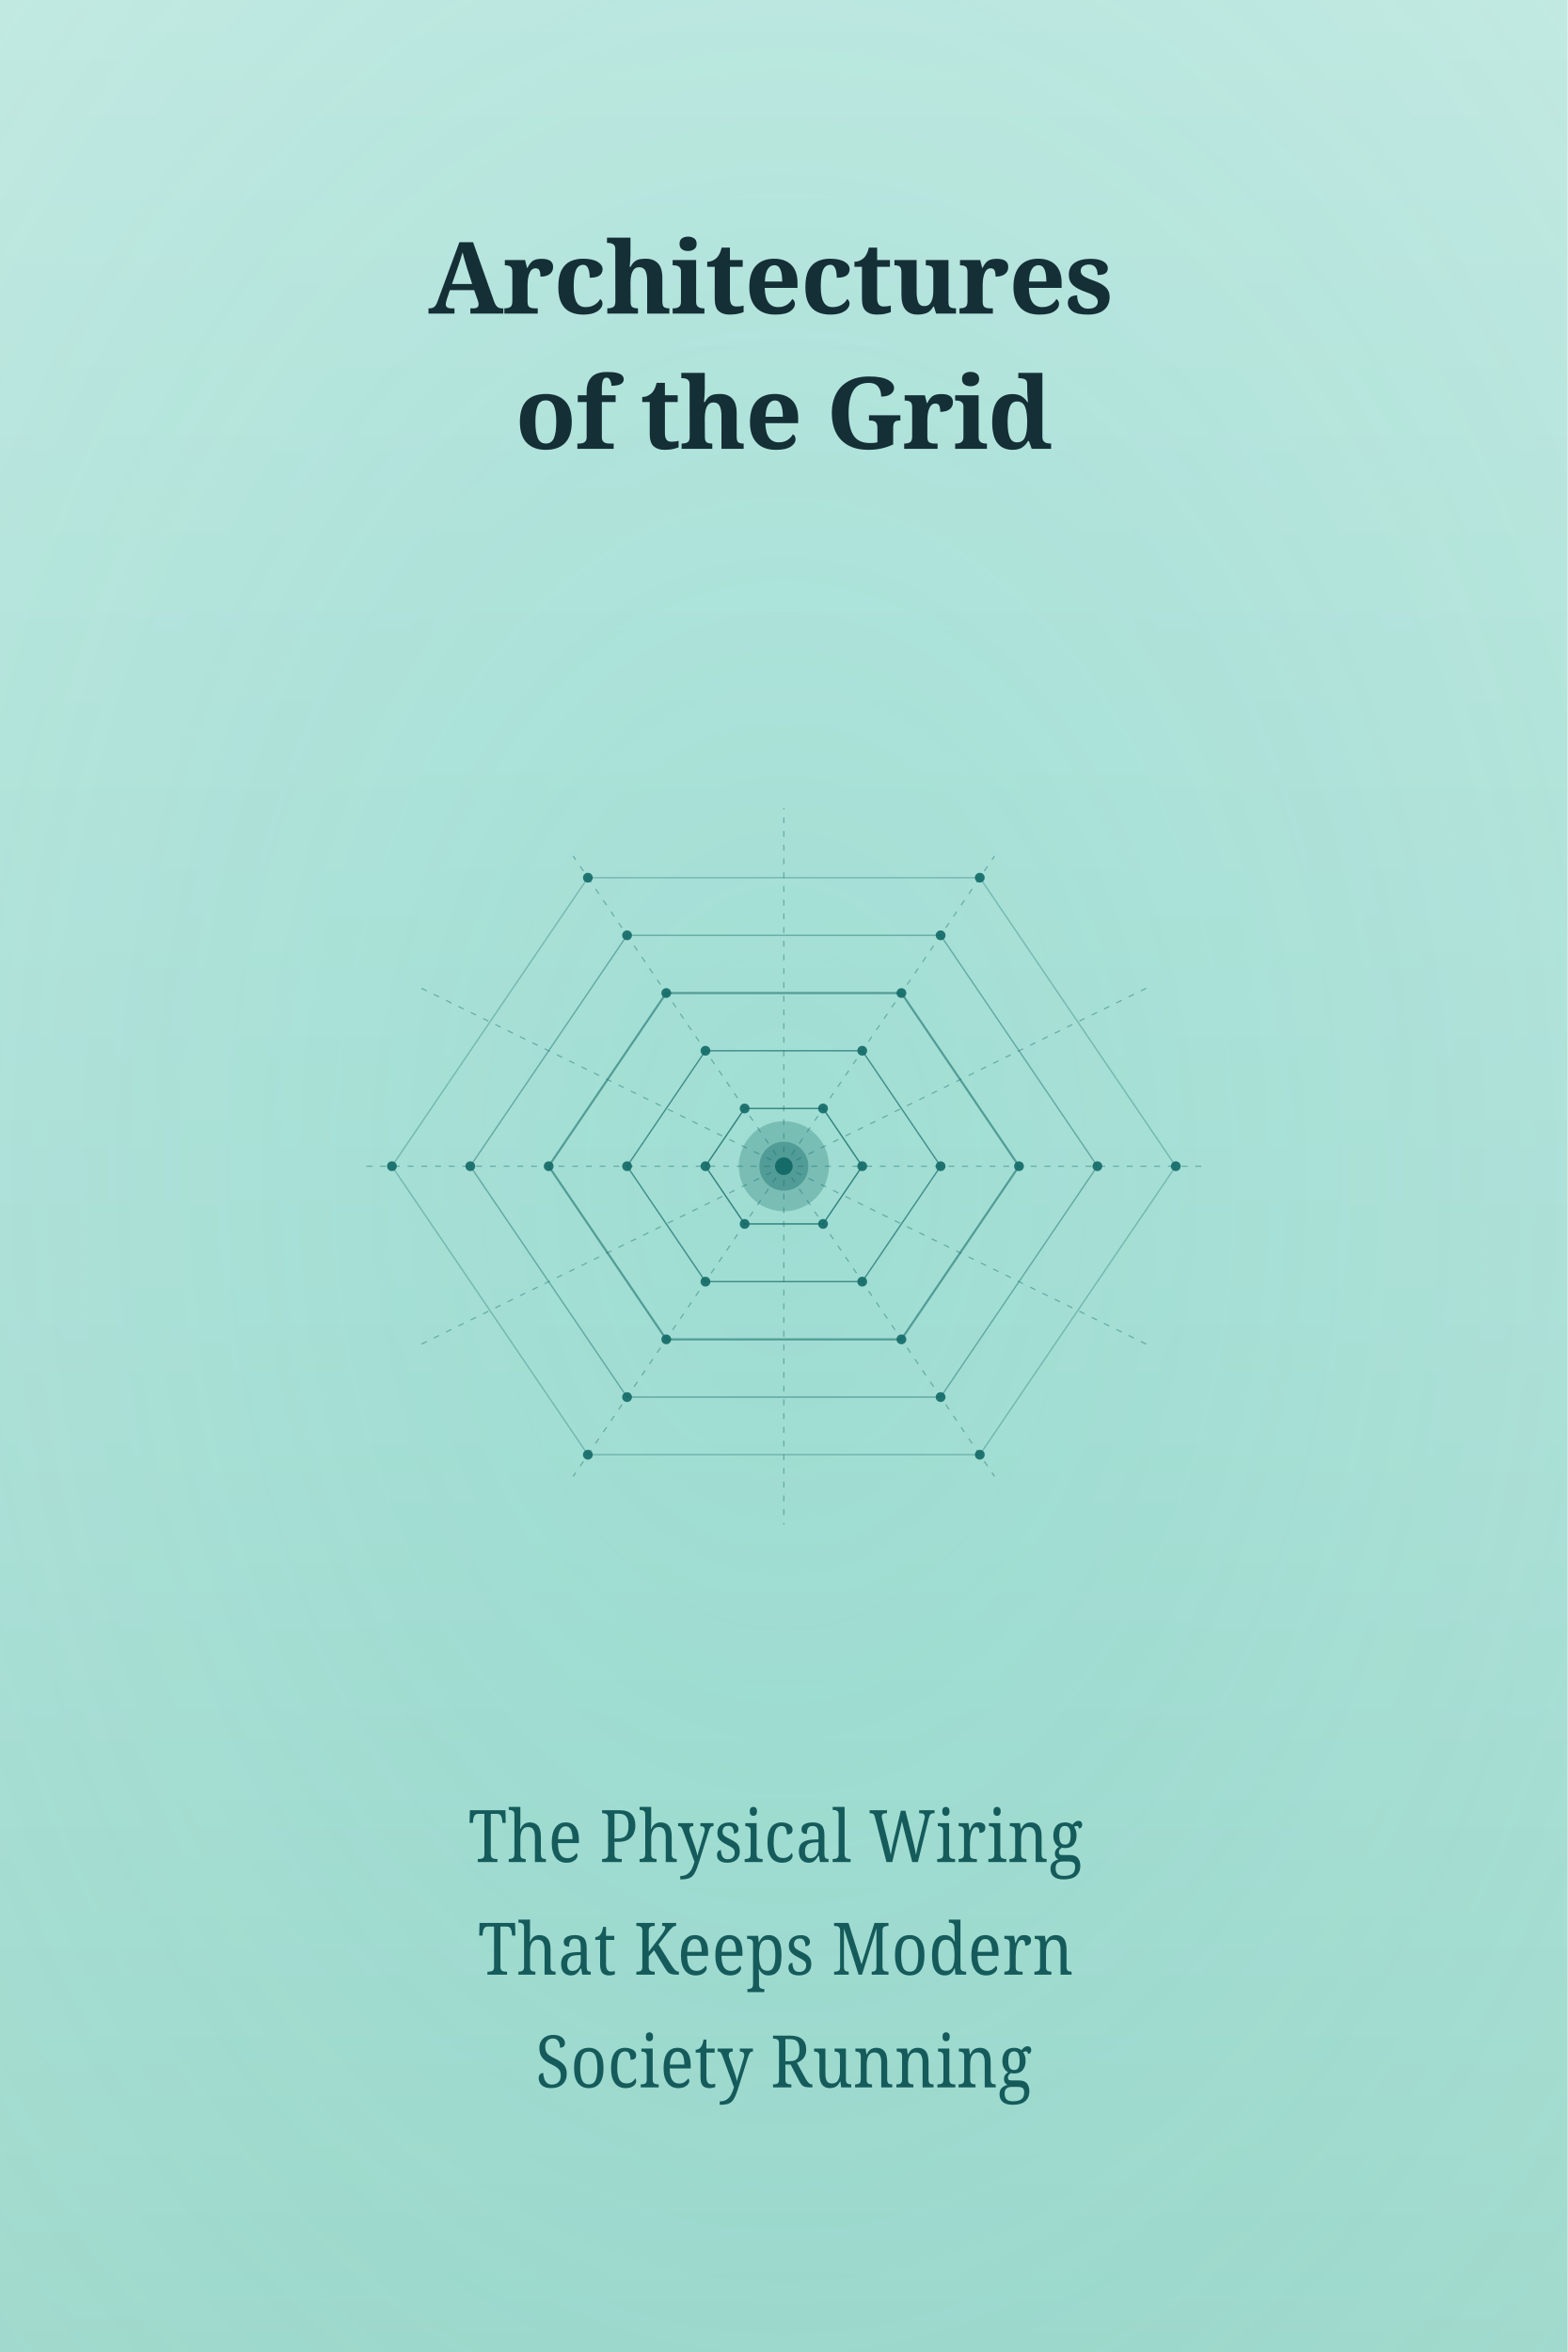
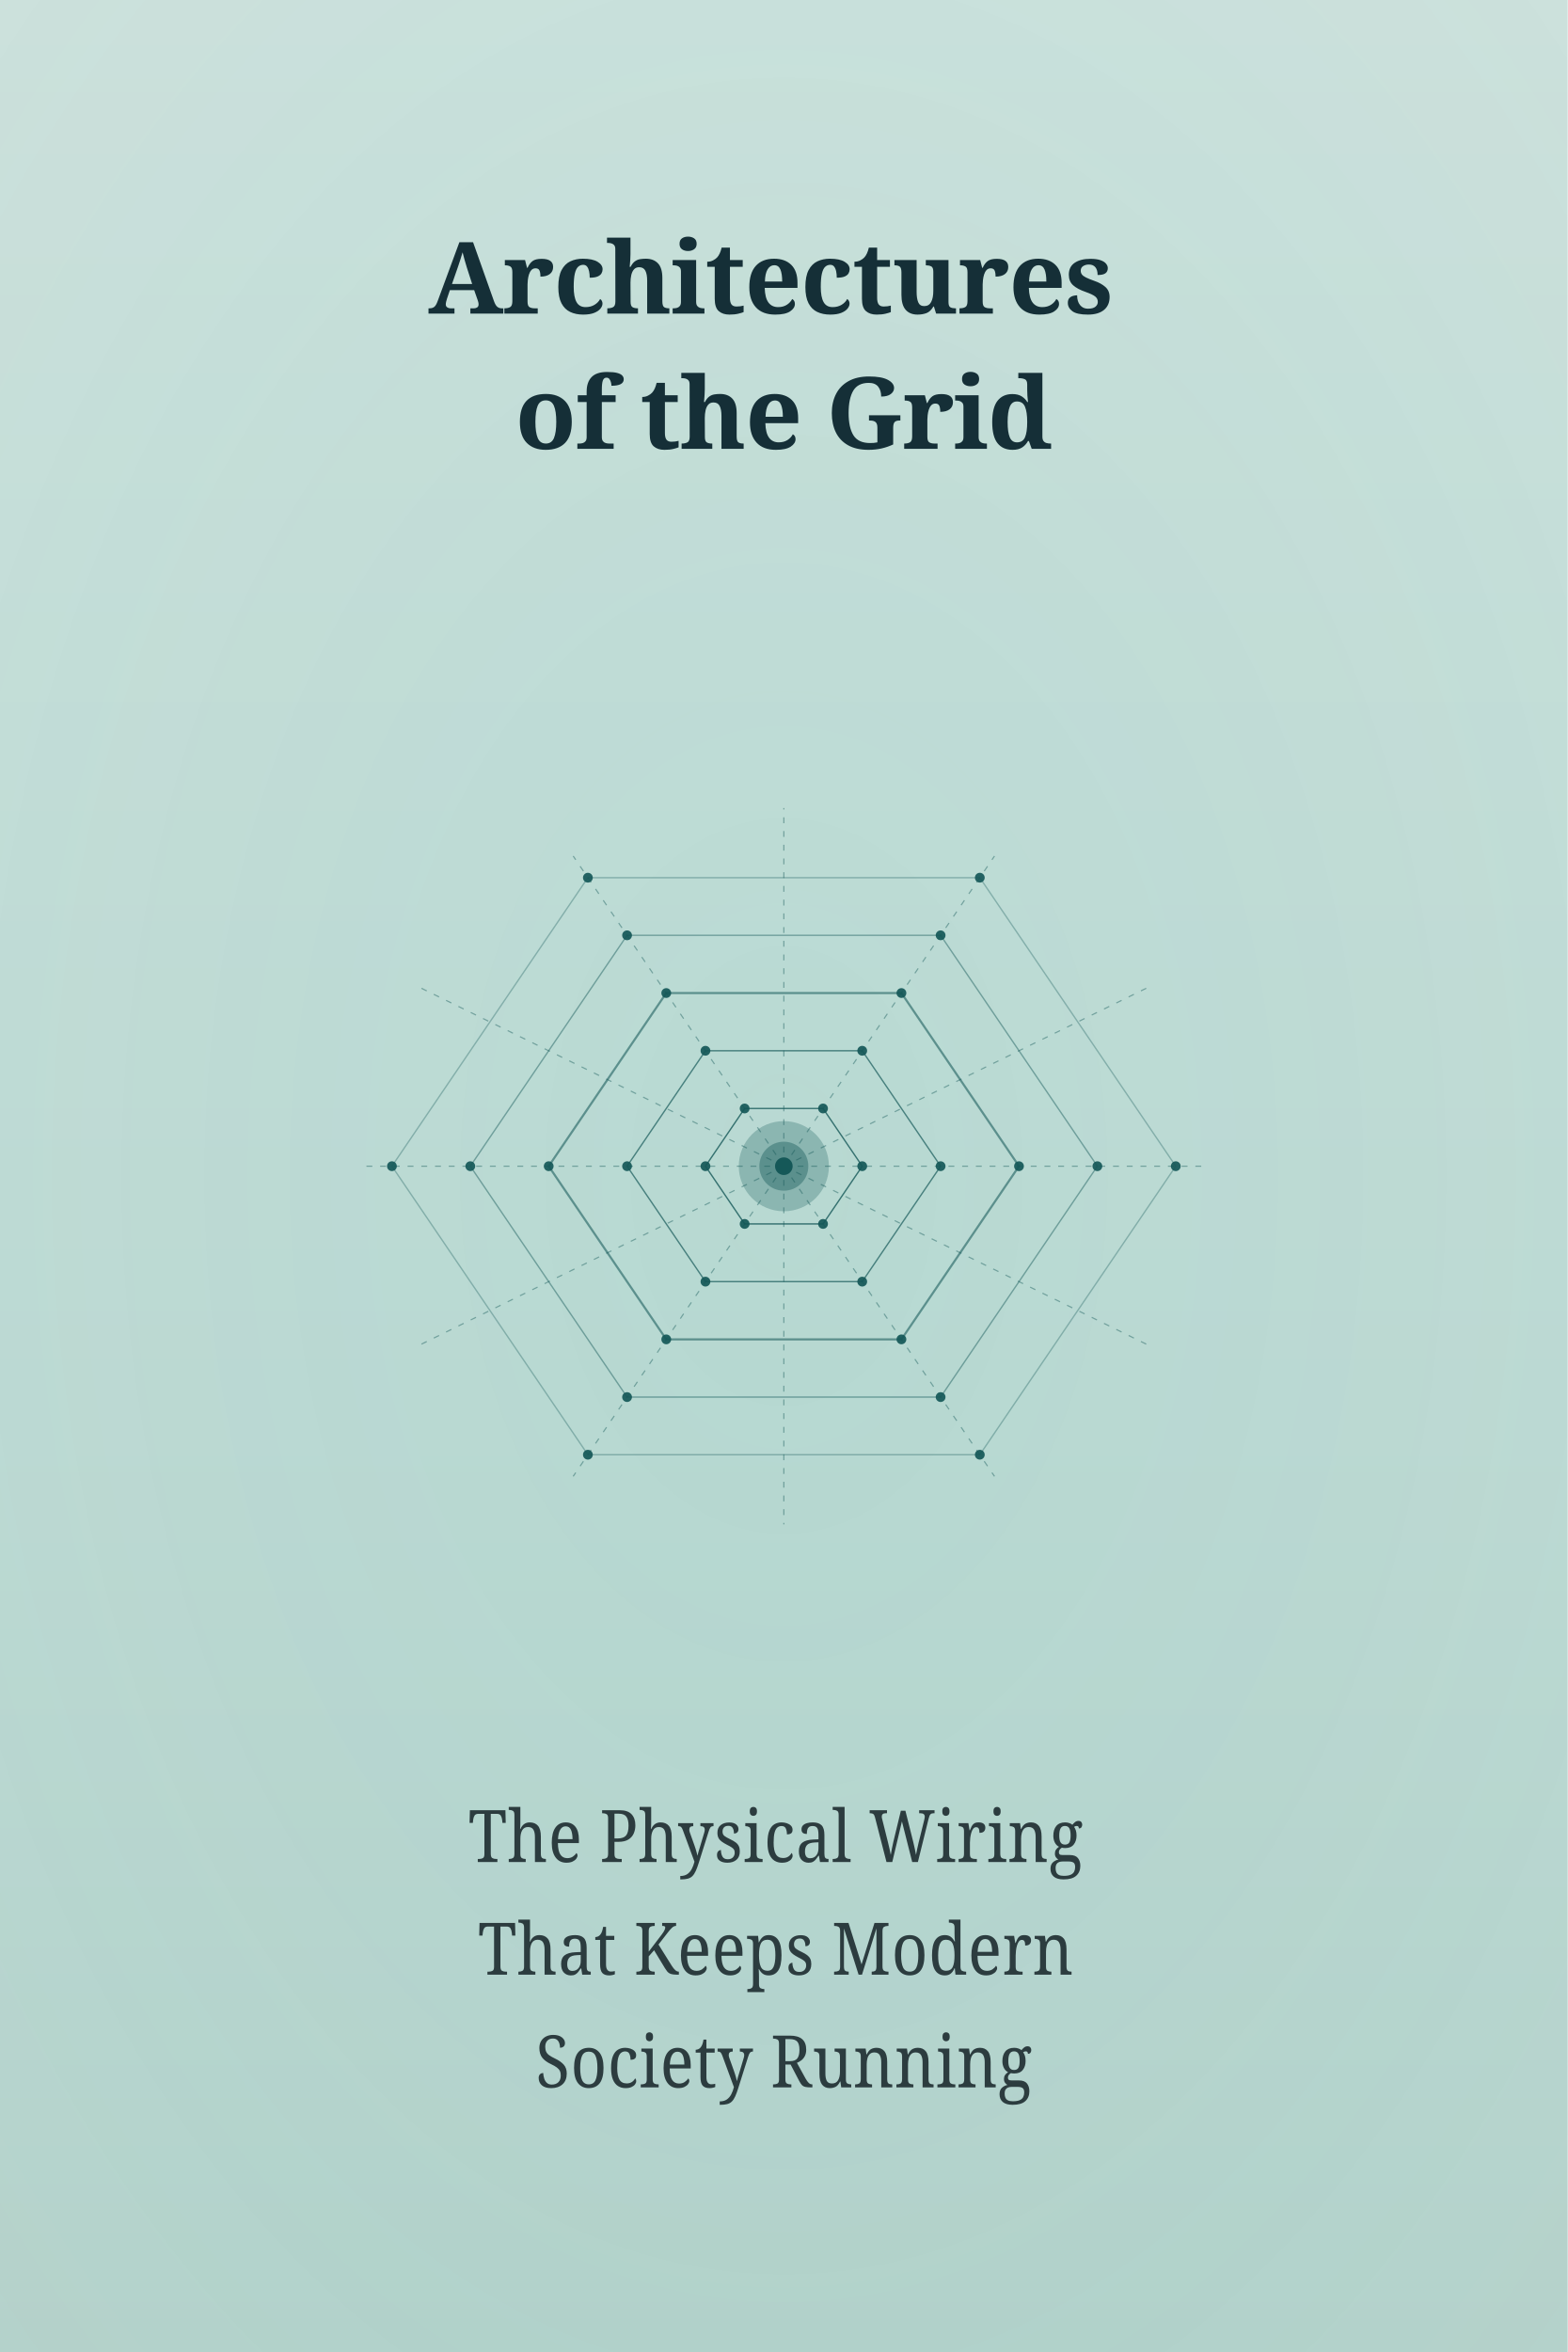
<svg xmlns="http://www.w3.org/2000/svg" viewBox="0 0 1600 2400" width="100%" height="100%">
  <defs>
    <linearGradient id="bg-architectures-of-the-grid" x1="0%" y1="0%" x2="0%" y2="100%">
-       <stop offset="0%" stop-color="#c8ebe4" />
-       <stop offset="60%" stop-color="#b7e3da" />
-       <stop offset="100%" stop-color="#a7dbcf" />
+       <stop offset="0%" stop-color="#cde1dc" />
+       <stop offset="60%" stop-color="#c0dad4" />
+       <stop offset="100%" stop-color="#b5d2cb" />
    </linearGradient>
    <radialGradient id="halo-architectures-of-the-grid" cx="50%" cy="50%" r="75%">
-       <stop offset="0%" stop-color="#14b8a6" stop-opacity="0.16" />
-       <stop offset="55%" stop-color="#14b8a6" stop-opacity="0.09" />
-       <stop offset="100%" stop-color="#14b8a6" stop-opacity="0.03" />
+       <stop offset="0%" stop-color="#14b8a6" stop-opacity="0.06" />
+       <stop offset="55%" stop-color="#14b8a6" stop-opacity="0.03" />
+       <stop offset="100%" stop-color="#14b8a6" stop-opacity="0.00" />
    </radialGradient>
  </defs>
  <rect width="1600" height="2400" fill="url(#bg-architectures-of-the-grid)" />
  <rect width="1600" height="2400" fill="url(#halo-architectures-of-the-grid)" />
  <g text-anchor="middle">
    <text x="800" y="320" font-family="'Literata', Georgia, serif" font-size="102" font-weight="700" letter-spacing="-0.01em" fill="#152f37">
      <tspan x="800" dy="0">Architectures</tspan>
      <tspan x="800" dy="138">of the Grid</tspan>
    </text>
  </g>
  <g class="emblem-grid" transform="translate(0, -210)">
-     <line x1="800" y1="1400" x2="1230.0" y2="1400.0" stroke="#156b68" stroke-width="1.2" opacity="0.44" stroke-dasharray="6,8" />
-     <line x1="800" y1="1400" x2="1172.4" y2="1582.8" stroke="#156b68" stroke-width="1.2" opacity="0.44" stroke-dasharray="6,8" />
-     <line x1="800" y1="1400" x2="1015.0" y2="1716.5" stroke="#156b68" stroke-width="1.2" opacity="0.44" stroke-dasharray="6,8" />
-     <line x1="800" y1="1400" x2="800.0" y2="1765.5" stroke="#156b68" stroke-width="1.2" opacity="0.44" stroke-dasharray="6,8" />
-     <line x1="800" y1="1400" x2="585.0" y2="1716.5" stroke="#156b68" stroke-width="1.2" opacity="0.44" stroke-dasharray="6,8" />
-     <line x1="800" y1="1400" x2="427.6" y2="1582.8" stroke="#156b68" stroke-width="1.2" opacity="0.44" stroke-dasharray="6,8" />
-     <line x1="800" y1="1400" x2="370.0" y2="1400.0" stroke="#156b68" stroke-width="1.2" opacity="0.44" stroke-dasharray="6,8" />
-     <line x1="800" y1="1400" x2="427.6" y2="1217.2" stroke="#156b68" stroke-width="1.2" opacity="0.44" stroke-dasharray="6,8" />
-     <line x1="800" y1="1400" x2="585.0" y2="1083.5" stroke="#156b68" stroke-width="1.2" opacity="0.44" stroke-dasharray="6,8" />
-     <line x1="800" y1="1400" x2="800.0" y2="1034.5" stroke="#156b68" stroke-width="1.2" opacity="0.44" stroke-dasharray="6,8" />
-     <line x1="800" y1="1400" x2="1015.0" y2="1083.5" stroke="#156b68" stroke-width="1.2" opacity="0.44" stroke-dasharray="6,8" />
-     <line x1="800" y1="1400" x2="1172.4" y2="1217.2" stroke="#156b68" stroke-width="1.2" opacity="0.44" stroke-dasharray="6,8" />
-     <polygon points="880.0,1400.0 840.0,1458.9 760.0,1458.9 720.0,1400.0 760.0,1341.1 840.0,1341.1" stroke="#156b68" stroke-width="1.4" fill="none" opacity="0.80" />
-     <polygon points="960.0,1400.0 880.0,1517.8 720.0,1517.8 640.0,1400.0 720.0,1282.2 880.0,1282.2" stroke="#156b68" stroke-width="1.4" fill="none" opacity="0.69" />
-     <polygon points="1040.0,1400.0 920.0,1576.7 680.0,1576.7 560.0,1400.0 680.0,1223.3 920.0,1223.3" stroke="#156b68" stroke-width="2.2" fill="none" opacity="0.57" />
-     <polygon points="1120.0,1400.0 960.0,1635.6 640.0,1635.6 480.0,1400.0 640.0,1164.4 960.0,1164.4" stroke="#156b68" stroke-width="1.4" fill="none" opacity="0.46" />
-     <polygon points="1200.0,1400.0 1000.0,1694.4 600.0,1694.4 400.0,1400.0 600.0,1105.6 1000.0,1105.6" stroke="#156b68" stroke-width="1.4" fill="none" opacity="0.34" />
-     <circle cx="880.0" cy="1400.0" r="5.0" fill="#156b68" opacity="0.92" />
-     <circle cx="840.0" cy="1458.9" r="5.0" fill="#156b68" opacity="0.92" />
-     <circle cx="760.0" cy="1458.9" r="5.0" fill="#156b68" opacity="0.92" />
-     <circle cx="720.0" cy="1400.0" r="5.0" fill="#156b68" opacity="0.92" />
-     <circle cx="760.0" cy="1341.1" r="5.0" fill="#156b68" opacity="0.92" />
-     <circle cx="840.0" cy="1341.1" r="5.0" fill="#156b68" opacity="0.92" />
-     <circle cx="960.0" cy="1400.0" r="5.0" fill="#156b68" opacity="0.92" />
-     <circle cx="880.0" cy="1517.8" r="5.0" fill="#156b68" opacity="0.92" />
-     <circle cx="720.0" cy="1517.8" r="5.0" fill="#156b68" opacity="0.92" />
-     <circle cx="640.0" cy="1400.0" r="5.0" fill="#156b68" opacity="0.92" />
-     <circle cx="720.0" cy="1282.2" r="5.0" fill="#156b68" opacity="0.92" />
-     <circle cx="880.0" cy="1282.2" r="5.0" fill="#156b68" opacity="0.92" />
-     <circle cx="1040.0" cy="1400.0" r="5.0" fill="#156b68" opacity="0.92" />
-     <circle cx="920.0" cy="1576.7" r="5.0" fill="#156b68" opacity="0.92" />
-     <circle cx="680.0" cy="1576.7" r="5.0" fill="#156b68" opacity="0.92" />
-     <circle cx="560.0" cy="1400.0" r="5.0" fill="#156b68" opacity="0.92" />
-     <circle cx="680.0" cy="1223.3" r="5.0" fill="#156b68" opacity="0.92" />
-     <circle cx="920.0" cy="1223.3" r="5.0" fill="#156b68" opacity="0.92" />
-     <circle cx="1120.0" cy="1400.0" r="5.0" fill="#156b68" opacity="0.92" />
-     <circle cx="960.0" cy="1635.6" r="5.0" fill="#156b68" opacity="0.92" />
-     <circle cx="640.0" cy="1635.6" r="5.0" fill="#156b68" opacity="0.92" />
-     <circle cx="480.0" cy="1400.0" r="5.0" fill="#156b68" opacity="0.92" />
-     <circle cx="640.0" cy="1164.4" r="5.0" fill="#156b68" opacity="0.92" />
-     <circle cx="960.0" cy="1164.4" r="5.0" fill="#156b68" opacity="0.92" />
-     <circle cx="1200.0" cy="1400.0" r="5.0" fill="#156b68" opacity="0.92" />
-     <circle cx="1000.0" cy="1694.4" r="5.0" fill="#156b68" opacity="0.92" />
-     <circle cx="600.0" cy="1694.4" r="5.0" fill="#156b68" opacity="0.92" />
-     <circle cx="400.0" cy="1400.0" r="5.0" fill="#156b68" opacity="0.92" />
-     <circle cx="600.0" cy="1105.6" r="5.0" fill="#156b68" opacity="0.92" />
-     <circle cx="1000.0" cy="1105.6" r="5.0" fill="#156b68" opacity="0.92" />
-     <circle cx="800" cy="1400" r="46" fill="#156b68" opacity="0.28" />
-     <circle cx="800" cy="1400" r="25" fill="#156b68" opacity="0.40" />
-     <circle cx="800" cy="1400" r="9" fill="#156b68" />
+     <line x1="800" y1="1400" x2="1230.0" y2="1400.0" stroke="#155858" stroke-width="1.2" opacity="0.44" stroke-dasharray="6,8" />
+     <line x1="800" y1="1400" x2="1172.4" y2="1582.8" stroke="#155858" stroke-width="1.2" opacity="0.44" stroke-dasharray="6,8" />
+     <line x1="800" y1="1400" x2="1015.0" y2="1716.5" stroke="#155858" stroke-width="1.2" opacity="0.44" stroke-dasharray="6,8" />
+     <line x1="800" y1="1400" x2="800.0" y2="1765.5" stroke="#155858" stroke-width="1.2" opacity="0.44" stroke-dasharray="6,8" />
+     <line x1="800" y1="1400" x2="585.0" y2="1716.5" stroke="#155858" stroke-width="1.2" opacity="0.44" stroke-dasharray="6,8" />
+     <line x1="800" y1="1400" x2="427.6" y2="1582.8" stroke="#155858" stroke-width="1.2" opacity="0.44" stroke-dasharray="6,8" />
+     <line x1="800" y1="1400" x2="370.0" y2="1400.0" stroke="#155858" stroke-width="1.2" opacity="0.44" stroke-dasharray="6,8" />
+     <line x1="800" y1="1400" x2="427.6" y2="1217.2" stroke="#155858" stroke-width="1.2" opacity="0.44" stroke-dasharray="6,8" />
+     <line x1="800" y1="1400" x2="585.0" y2="1083.5" stroke="#155858" stroke-width="1.2" opacity="0.44" stroke-dasharray="6,8" />
+     <line x1="800" y1="1400" x2="800.0" y2="1034.5" stroke="#155858" stroke-width="1.2" opacity="0.44" stroke-dasharray="6,8" />
+     <line x1="800" y1="1400" x2="1015.0" y2="1083.5" stroke="#155858" stroke-width="1.2" opacity="0.44" stroke-dasharray="6,8" />
+     <line x1="800" y1="1400" x2="1172.4" y2="1217.2" stroke="#155858" stroke-width="1.2" opacity="0.44" stroke-dasharray="6,8" />
+     <polygon points="880.0,1400.0 840.0,1458.9 760.0,1458.9 720.0,1400.0 760.0,1341.1 840.0,1341.1" stroke="#155858" stroke-width="1.4" fill="none" opacity="0.80" />
+     <polygon points="960.0,1400.0 880.0,1517.8 720.0,1517.8 640.0,1400.0 720.0,1282.2 880.0,1282.2" stroke="#155858" stroke-width="1.4" fill="none" opacity="0.69" />
+     <polygon points="1040.0,1400.0 920.0,1576.7 680.0,1576.7 560.0,1400.0 680.0,1223.3 920.0,1223.3" stroke="#155858" stroke-width="2.2" fill="none" opacity="0.57" />
+     <polygon points="1120.0,1400.0 960.0,1635.6 640.0,1635.6 480.0,1400.0 640.0,1164.4 960.0,1164.4" stroke="#155858" stroke-width="1.4" fill="none" opacity="0.46" />
+     <polygon points="1200.0,1400.0 1000.0,1694.4 600.0,1694.4 400.0,1400.0 600.0,1105.6 1000.0,1105.6" stroke="#155858" stroke-width="1.4" fill="none" opacity="0.34" />
+     <circle cx="880.0" cy="1400.0" r="5.0" fill="#155858" opacity="0.92" />
+     <circle cx="840.0" cy="1458.9" r="5.0" fill="#155858" opacity="0.92" />
+     <circle cx="760.0" cy="1458.9" r="5.0" fill="#155858" opacity="0.92" />
+     <circle cx="720.0" cy="1400.0" r="5.0" fill="#155858" opacity="0.92" />
+     <circle cx="760.0" cy="1341.1" r="5.0" fill="#155858" opacity="0.92" />
+     <circle cx="840.0" cy="1341.1" r="5.0" fill="#155858" opacity="0.92" />
+     <circle cx="960.0" cy="1400.0" r="5.0" fill="#155858" opacity="0.92" />
+     <circle cx="880.0" cy="1517.8" r="5.0" fill="#155858" opacity="0.92" />
+     <circle cx="720.0" cy="1517.8" r="5.0" fill="#155858" opacity="0.92" />
+     <circle cx="640.0" cy="1400.0" r="5.0" fill="#155858" opacity="0.92" />
+     <circle cx="720.0" cy="1282.2" r="5.0" fill="#155858" opacity="0.92" />
+     <circle cx="880.0" cy="1282.2" r="5.0" fill="#155858" opacity="0.92" />
+     <circle cx="1040.0" cy="1400.0" r="5.0" fill="#155858" opacity="0.92" />
+     <circle cx="920.0" cy="1576.7" r="5.0" fill="#155858" opacity="0.92" />
+     <circle cx="680.0" cy="1576.7" r="5.0" fill="#155858" opacity="0.92" />
+     <circle cx="560.0" cy="1400.0" r="5.0" fill="#155858" opacity="0.92" />
+     <circle cx="680.0" cy="1223.3" r="5.0" fill="#155858" opacity="0.92" />
+     <circle cx="920.0" cy="1223.3" r="5.0" fill="#155858" opacity="0.92" />
+     <circle cx="1120.0" cy="1400.0" r="5.0" fill="#155858" opacity="0.92" />
+     <circle cx="960.0" cy="1635.6" r="5.0" fill="#155858" opacity="0.92" />
+     <circle cx="640.0" cy="1635.6" r="5.0" fill="#155858" opacity="0.92" />
+     <circle cx="480.0" cy="1400.0" r="5.0" fill="#155858" opacity="0.92" />
+     <circle cx="640.0" cy="1164.4" r="5.0" fill="#155858" opacity="0.92" />
+     <circle cx="960.0" cy="1164.4" r="5.0" fill="#155858" opacity="0.92" />
+     <circle cx="1200.0" cy="1400.0" r="5.0" fill="#155858" opacity="0.92" />
+     <circle cx="1000.0" cy="1694.4" r="5.0" fill="#155858" opacity="0.92" />
+     <circle cx="600.0" cy="1694.4" r="5.0" fill="#155858" opacity="0.92" />
+     <circle cx="400.0" cy="1400.0" r="5.0" fill="#155858" opacity="0.92" />
+     <circle cx="600.0" cy="1105.6" r="5.0" fill="#155858" opacity="0.92" />
+     <circle cx="1000.0" cy="1105.6" r="5.0" fill="#155858" opacity="0.92" />
+     <circle cx="800" cy="1400" r="46" fill="#155858" opacity="0.28" />
+     <circle cx="800" cy="1400" r="25" fill="#155858" opacity="0.40" />
+     <circle cx="800" cy="1400" r="9" fill="#155858" />
  </g>
  <g text-anchor="middle" transform="translate(800, 0) scale(0.87, 1) translate(-800, 0)">
-     <text x="800" y="1900" font-family="'Literata', Georgia, serif" font-size="74" font-weight="400" letter-spacing="0.01em" fill="#155b5b">
+     <text x="800" y="1900" font-family="'Literata', Georgia, serif" font-size="74" font-weight="400" letter-spacing="0.01em" fill="#2c3c3f">
      <tspan x="800" dy="0">The Physical Wiring</tspan>
      <tspan x="800" dy="115">That Keeps Modern</tspan>
      <tspan x="800" dy="115">Society Running</tspan>
    </text>
  </g>
</svg>
